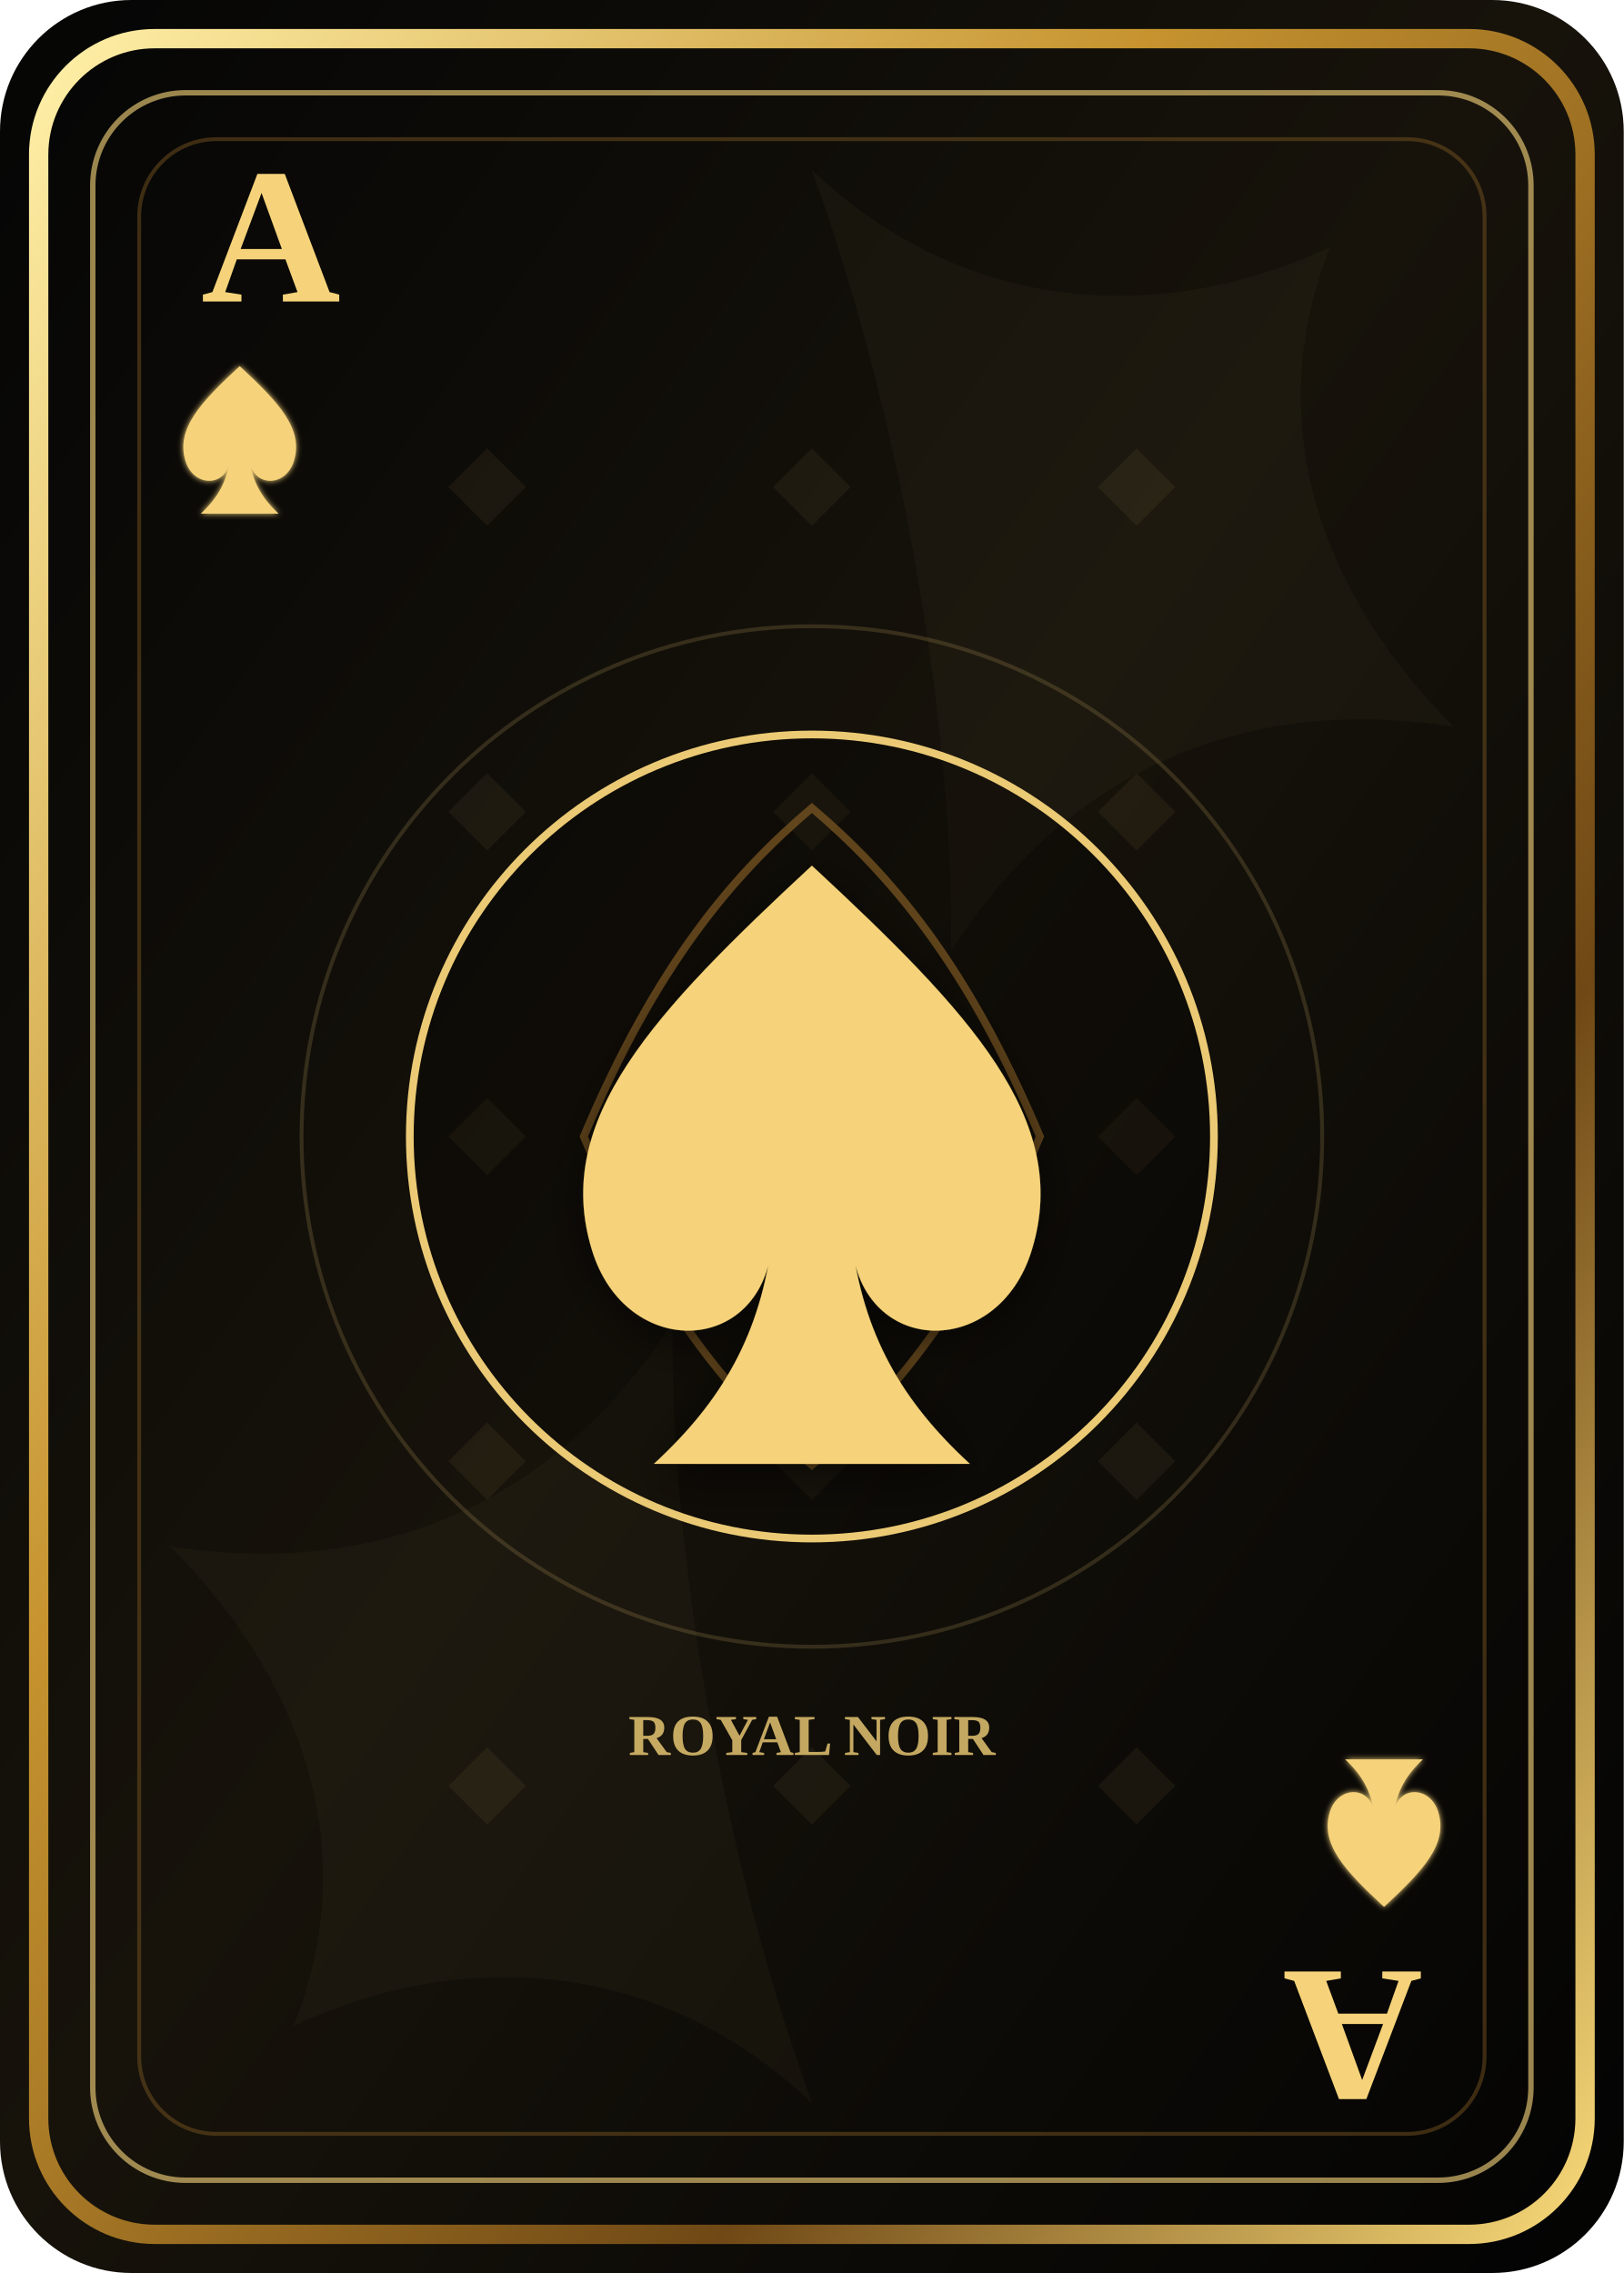
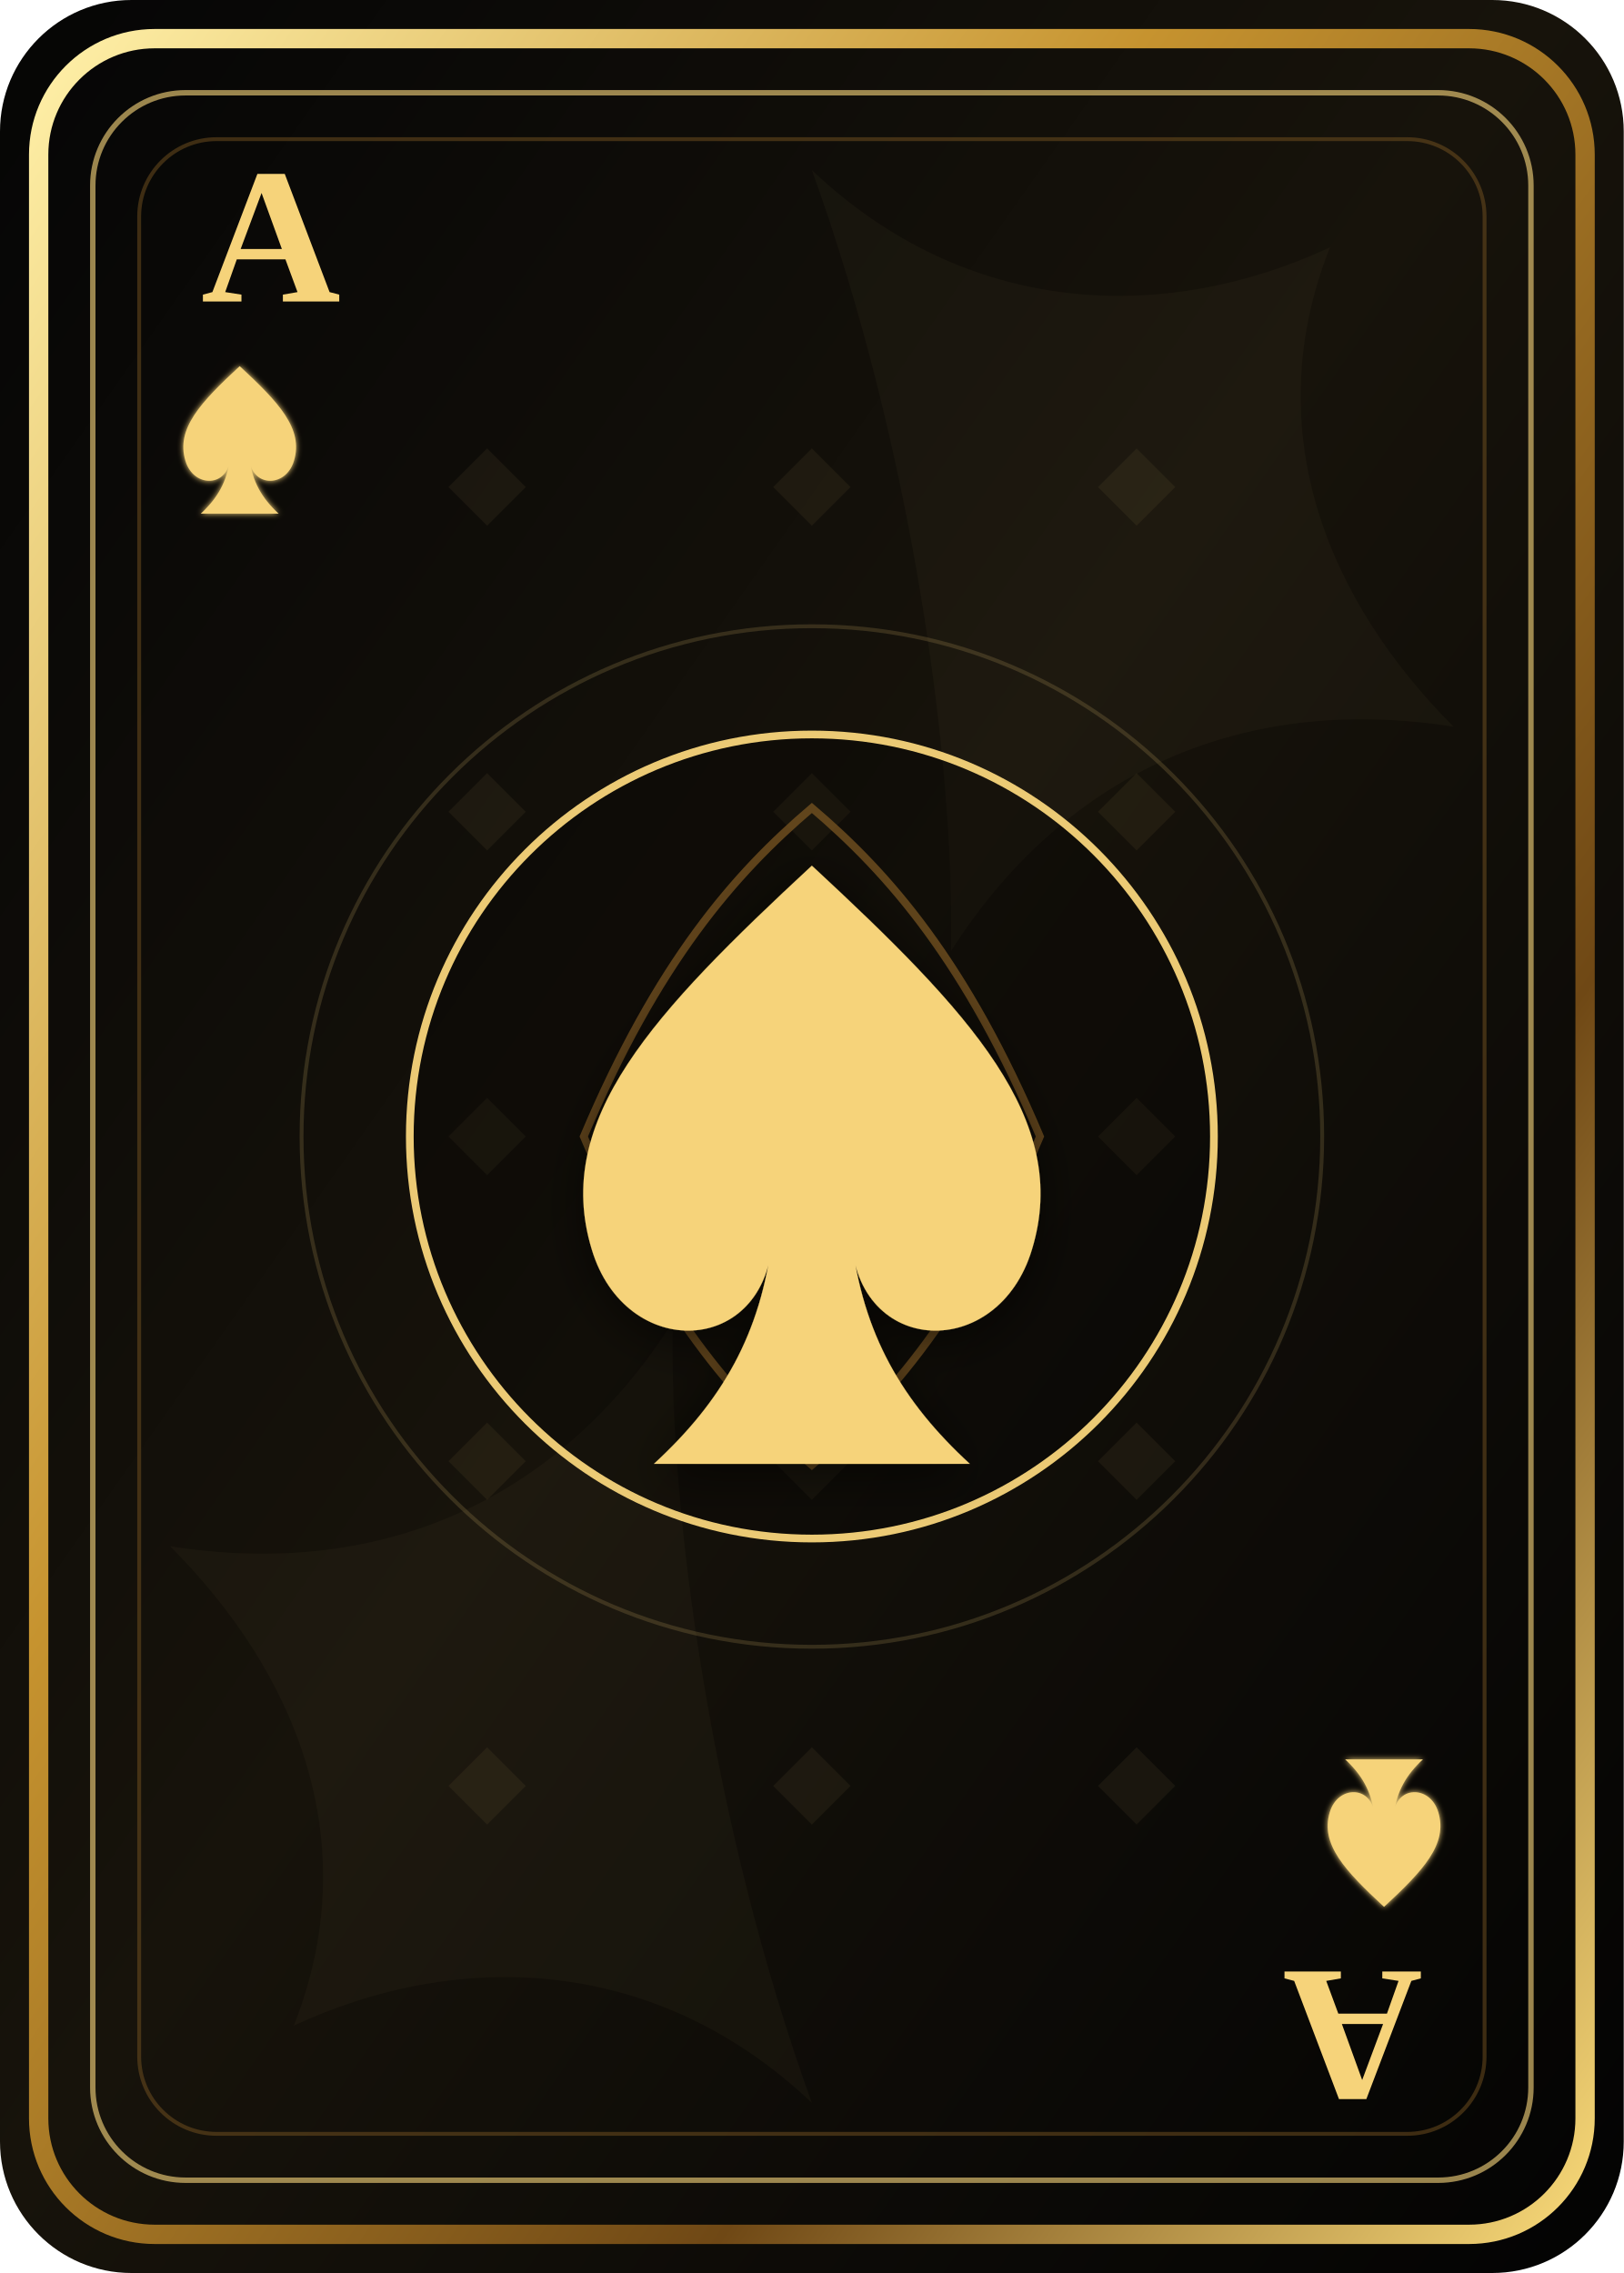
<svg xmlns="http://www.w3.org/2000/svg" width="420" height="588" viewBox="0 0 420 588" role="img" aria-labelledby="title desc">
  <defs>
    <linearGradient id="bg" x1="0" y1="0" x2="1" y2="1">
      <stop offset="0" stop-color="#050505" />
      <stop offset="0.48" stop-color="#17130b" />
      <stop offset="1" stop-color="#030303" />
    </linearGradient>
    <linearGradient id="edge" x1="0" y1="0" x2="1" y2="1">
      <stop offset="0" stop-color="#fff0a8" />
      <stop offset="0.36" stop-color="#c6932f" />
      <stop offset="0.72" stop-color="#6f4815" />
      <stop offset="1" stop-color="#f7d878" />
    </linearGradient>
    <filter id="softGlow" x="-30%" y="-30%" width="160%" height="160%">
      <feGaussianBlur stdDeviation="2.2" result="blur" />
      <feMerge>
        <feMergeNode in="blur" />
        <feMergeNode in="SourceGraphic" />
      </feMerge>
    </filter>
    <style>
      .rank { font-family: Georgia, 'Times New Roman', serif; font-weight: 700; fill: #f6d37a; letter-spacing: 0; }
      .corner .suit { filter: url(#softGlow); }
      .face-rank { font-family: Georgia, 'Times New Roman', serif; font-size: 132px; font-weight: 700; fill: #f6d37a; letter-spacing: 0; }
      .small-label { font-family: Georgia, 'Times New Roman', serif; font-size: 15px; font-weight: 700; fill: #f6d37a; letter-spacing: 0; opacity: 0.78; }
      .suit { filter: drop-shadow(0 2px 4px rgba(0,0,0,0.55)); }
    </style>
  </defs>
  <rect width="420" height="588" rx="34" fill="url(#bg)" />
  <rect x="10" y="10" width="400" height="568" rx="30" fill="none" stroke="url(#edge)" stroke-width="5" />
  <rect x="24" y="24" width="372" height="540" rx="24" fill="none" stroke="#f6d37a" stroke-width="1.4" opacity="0.62" />
  <rect x="36" y="36" width="348" height="516" rx="20" fill="none" stroke="#7a5521" stroke-width="1" opacity="0.48" />
  <path d="M210 44 C250 82 301 84 344 64 C325 112 344 156 376 188 C319 179 274 202 246 246 C247 197 236 116 210 44 Z" fill="#f6d37a" opacity="0.035" />
  <path d="M210 544 C170 506 119 504 76 524 C95 476 76 432 44 400 C101 409 146 386 174 342 C173 391 184 472 210 544 Z" fill="#f6d37a" opacity="0.035" />
  <path d="M126 116 L136 126 L126 136 L116 126 Z" fill="#f6d37a" opacity="0.055" />
  <path d="M210 116 L220 126 L210 136 L200 126 Z" fill="#f6d37a" opacity="0.055" />
  <path d="M294 116 L304 126 L294 136 L284 126 Z" fill="#f6d37a" opacity="0.055" />
  <path d="M126 200 L136 210 L126 220 L116 210 Z" fill="#f6d37a" opacity="0.055" />
  <path d="M210 200 L220 210 L210 220 L200 210 Z" fill="#f6d37a" opacity="0.055" />
  <path d="M294 200 L304 210 L294 220 L284 210 Z" fill="#f6d37a" opacity="0.055" />
  <path d="M126 284 L136 294 L126 304 L116 294 Z" fill="#f6d37a" opacity="0.055" />
  <path d="M210 284 L220 294 L210 304 L200 294 Z" fill="#f6d37a" opacity="0.055" />
  <path d="M294 284 L304 294 L294 304 L284 294 Z" fill="#f6d37a" opacity="0.055" />
  <path d="M126 368 L136 378 L126 388 L116 378 Z" fill="#f6d37a" opacity="0.055" />
  <path d="M210 368 L220 378 L210 388 L200 378 Z" fill="#f6d37a" opacity="0.055" />
  <path d="M294 368 L304 378 L294 388 L284 378 Z" fill="#f6d37a" opacity="0.055" />
  <path d="M126 452 L136 462 L126 472 L116 462 Z" fill="#f6d37a" opacity="0.055" />
  <path d="M210 452 L220 462 L210 472 L200 462 Z" fill="#f6d37a" opacity="0.055" />
  <path d="M294 452 L304 462 L294 472 L284 462 Z" fill="#f6d37a" opacity="0.055" />
  <circle cx="210" cy="294" r="132" fill="none" stroke="#f6d37a" stroke-width="1" opacity="0.16" />
  <circle cx="210" cy="294" r="104" fill="none" stroke="#7a5521" stroke-width="1" opacity="0.18" />
  <g class="corner">
    <text x="52" y="78" class="rank" font-size="50">A</text>
    <g class="suit " transform="translate(62 112) rotate(0) scale(0.36)" fill="#f6d37a" opacity="1">
      <path d="M0 -48 C-28 -22 -46 -3 -39 20 C-33 40 -8 39 -7 18 C-9 35 -16 47 -28 58 H28 C16 47 9 35 7 18 C8 39 33 40 39 20 C46 -3 28 -22 0 -48 Z" />
    </g>
  </g>
  <g class="corner" transform="translate(420 588) rotate(180)">
    <text x="52" y="78" class="rank" font-size="50">A</text>
    <g class="suit " transform="translate(62 112) rotate(0) scale(0.36)" fill="#f6d37a" opacity="1">
      <path d="M0 -48 C-28 -22 -46 -3 -39 20 C-33 40 -8 39 -7 18 C-9 35 -16 47 -28 58 H28 C16 47 9 35 7 18 C8 39 33 40 39 20 C46 -3 28 -22 0 -48 Z" />
    </g>
  </g>
  <g class="ace-center">
    <circle cx="210" cy="294" r="104" fill="#000000" fill-opacity="0.28" stroke="#f6d37a" stroke-width="2" opacity="0.95" />
    <path d="M151 294 C170 249 190 226 210 209 C230 226 250 249 269 294 C250 339 230 362 210 379 C190 362 170 339 151 294 Z" fill="none" stroke="#7a5521" stroke-width="2" opacity="0.75" />
    <g class="suit " transform="translate(210 294) rotate(0) scale(1.46)" fill="#f6d37a" opacity="1">
      <path d="M0 -48 C-28 -22 -46 -3 -39 20 C-33 40 -8 39 -7 18 C-9 35 -16 47 -28 58 H28 C16 47 9 35 7 18 C8 39 33 40 39 20 C46 -3 28 -22 0 -48 Z" />
    </g>
-     <text x="210" y="454" text-anchor="middle" class="small-label">ROYAL NOIR</text>
  </g>
</svg>
